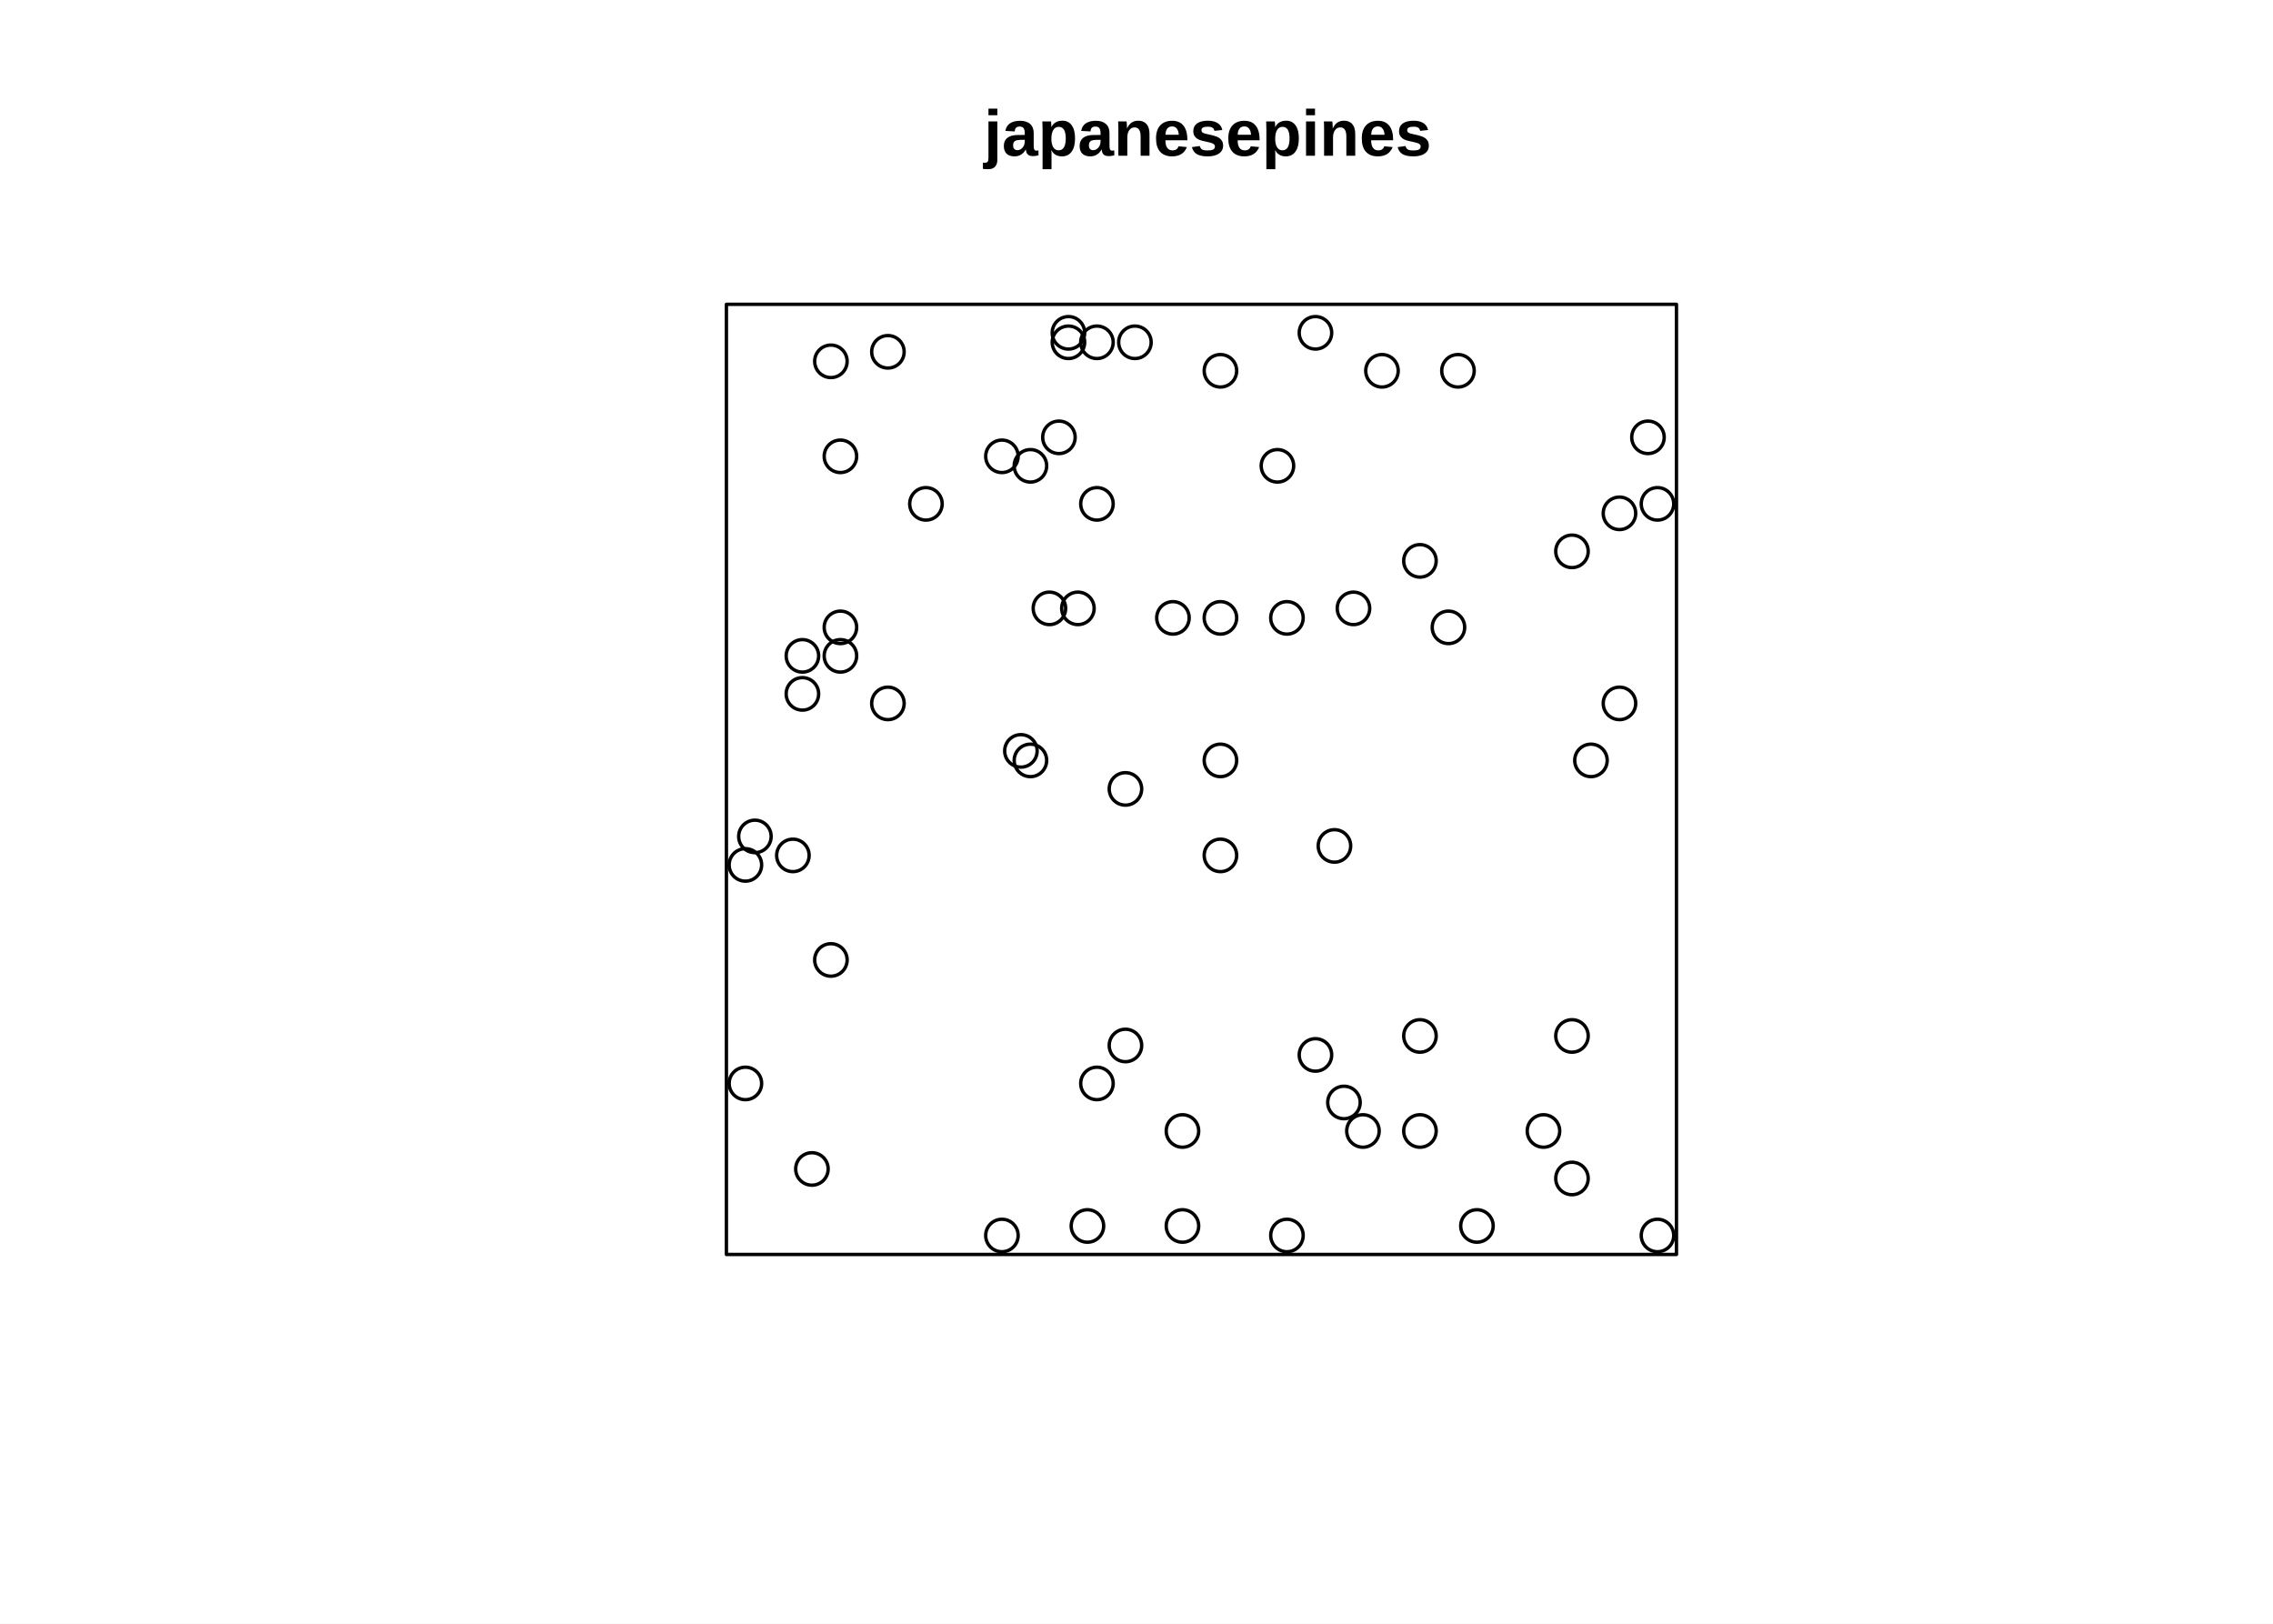
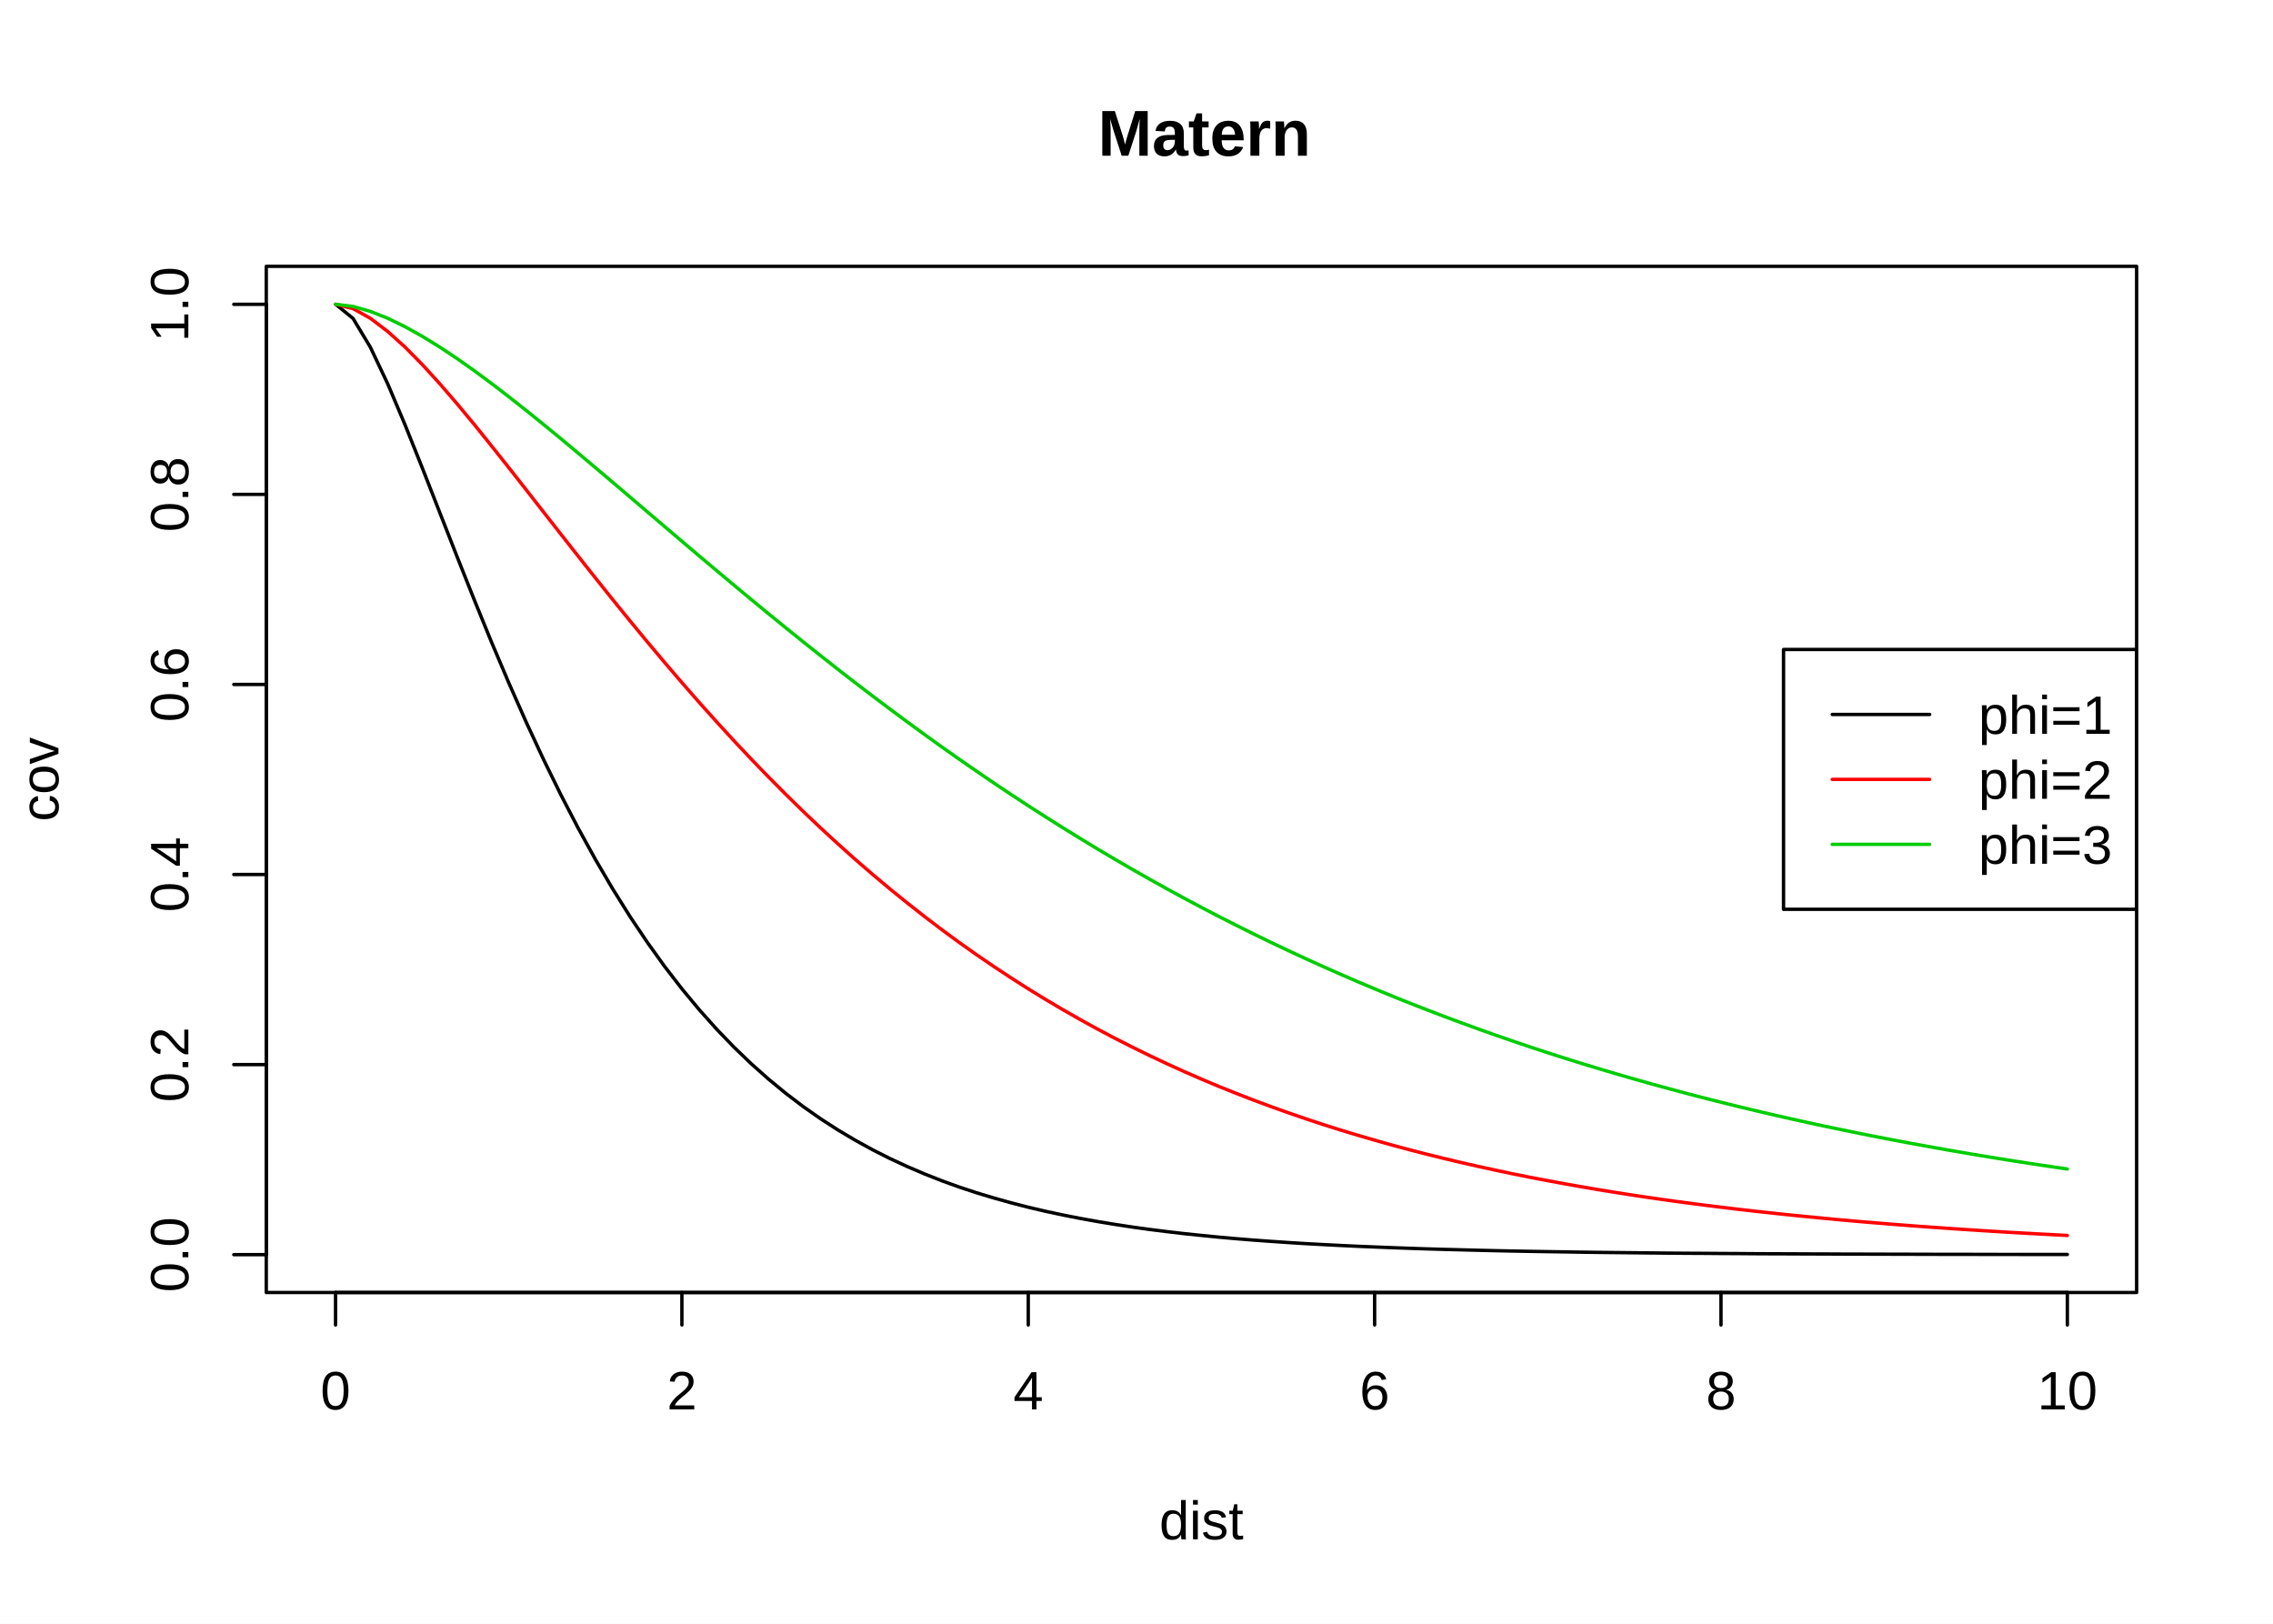
<svg xmlns="http://www.w3.org/2000/svg" viewBox="0 0 504.00 360.00">
  <defs>
    <style type="text/css">
    line, polyline, path, rect, circle {
      fill: none;
      stroke: #000000;
      stroke-linecap: round;
      stroke-linejoin: round;
      stroke-miterlimit: 10.00;
    }
  </style>
  </defs>
  <rect width="100%" height="100%" style="stroke: none; fill: #FFFFFF;" />
-   <text x="262.51" y="34.53" style="font-size: 14.40px; font-weight: bold; font-family: Arial;" textLength="7.78px" lengthAdjust="spacingAndGlyphs">  </text>
-   <text x="218.16" y="34.53" style="font-size: 14.40px; font-weight: bold; font-family: Arial;" textLength="96.49px" lengthAdjust="spacingAndGlyphs">japanesepines</text>
  <defs>
    <clipPath id="cpNTkuMDR8NDczLjc2fDI4Ni41Nnw1OS4wNA==">
      <rect x="59.04" y="59.04" width="414.72" height="227.52" />
    </clipPath>
  </defs>
-   <polyline points="161.07,278.13 371.73,278.13 371.73,67.47 161.07,67.47 161.07,278.13 " style="stroke-width: 0.75;" clip-path="url(#cpNTkuMDR8NDczLjc2fDI4Ni41Nnw1OS4wNA==)" />
-   <circle cx="180.03" cy="259.17" r="2.70pt" style="stroke-width: 0.75;" clip-path="url(#cpNTkuMDR8NDczLjc2fDI4Ni41Nnw1OS4wNA==)" />
-   <circle cx="222.16" cy="273.92" r="2.70pt" style="stroke-width: 0.75;" clip-path="url(#cpNTkuMDR8NDczLjc2fDI4Ni41Nnw1OS4wNA==)" />
-   <circle cx="241.12" cy="271.81" r="2.70pt" style="stroke-width: 0.75;" clip-path="url(#cpNTkuMDR8NDczLjc2fDI4Ni41Nnw1OS4wNA==)" />
-   <circle cx="243.23" cy="240.21" r="2.70pt" style="stroke-width: 0.75;" clip-path="url(#cpNTkuMDR8NDczLjc2fDI4Ni41Nnw1OS4wNA==)" />
-   <circle cx="262.19" cy="271.81" r="2.70pt" style="stroke-width: 0.75;" clip-path="url(#cpNTkuMDR8NDczLjc2fDI4Ni41Nnw1OS4wNA==)" />
-   <circle cx="285.36" cy="273.92" r="2.70pt" style="stroke-width: 0.75;" clip-path="url(#cpNTkuMDR8NDczLjc2fDI4Ni41Nnw1OS4wNA==)" />
-   <circle cx="298.00" cy="244.43" r="2.70pt" style="stroke-width: 0.75;" clip-path="url(#cpNTkuMDR8NDczLjc2fDI4Ni41Nnw1OS4wNA==)" />
-   <circle cx="302.21" cy="250.75" r="2.70pt" style="stroke-width: 0.75;" clip-path="url(#cpNTkuMDR8NDczLjc2fDI4Ni41Nnw1OS4wNA==)" />
-   <circle cx="314.85" cy="250.75" r="2.70pt" style="stroke-width: 0.75;" clip-path="url(#cpNTkuMDR8NDczLjc2fDI4Ni41Nnw1OS4wNA==)" />
-   <circle cx="327.49" cy="271.81" r="2.70pt" style="stroke-width: 0.75;" clip-path="url(#cpNTkuMDR8NDczLjc2fDI4Ni41Nnw1OS4wNA==)" />
-   <circle cx="342.24" cy="250.75" r="2.70pt" style="stroke-width: 0.75;" clip-path="url(#cpNTkuMDR8NDczLjc2fDI4Ni41Nnw1OS4wNA==)" />
-   <circle cx="348.56" cy="261.28" r="2.70pt" style="stroke-width: 0.75;" clip-path="url(#cpNTkuMDR8NDczLjc2fDI4Ni41Nnw1OS4wNA==)" />
-   <circle cx="367.52" cy="273.92" r="2.70pt" style="stroke-width: 0.75;" clip-path="url(#cpNTkuMDR8NDczLjc2fDI4Ni41Nnw1OS4wNA==)" />
-   <circle cx="165.28" cy="240.21" r="2.70pt" style="stroke-width: 0.75;" clip-path="url(#cpNTkuMDR8NDczLjc2fDI4Ni41Nnw1OS4wNA==)" />
-   <circle cx="184.24" cy="212.83" r="2.70pt" style="stroke-width: 0.75;" clip-path="url(#cpNTkuMDR8NDczLjc2fDI4Ni41Nnw1OS4wNA==)" />
-   <circle cx="249.55" cy="231.79" r="2.70pt" style="stroke-width: 0.75;" clip-path="url(#cpNTkuMDR8NDczLjc2fDI4Ni41Nnw1OS4wNA==)" />
-   <circle cx="262.19" cy="250.75" r="2.70pt" style="stroke-width: 0.75;" clip-path="url(#cpNTkuMDR8NDczLjc2fDI4Ni41Nnw1OS4wNA==)" />
-   <circle cx="291.68" cy="233.89" r="2.70pt" style="stroke-width: 0.75;" clip-path="url(#cpNTkuMDR8NDczLjc2fDI4Ni41Nnw1OS4wNA==)" />
-   <circle cx="314.85" cy="229.68" r="2.70pt" style="stroke-width: 0.75;" clip-path="url(#cpNTkuMDR8NDczLjc2fDI4Ni41Nnw1OS4wNA==)" />
-   <circle cx="348.56" cy="229.68" r="2.70pt" style="stroke-width: 0.75;" clip-path="url(#cpNTkuMDR8NDczLjc2fDI4Ni41Nnw1OS4wNA==)" />
-   <circle cx="165.28" cy="191.76" r="2.70pt" style="stroke-width: 0.75;" clip-path="url(#cpNTkuMDR8NDczLjc2fDI4Ni41Nnw1OS4wNA==)" />
-   <circle cx="167.39" cy="185.44" r="2.70pt" style="stroke-width: 0.75;" clip-path="url(#cpNTkuMDR8NDczLjc2fDI4Ni41Nnw1OS4wNA==)" />
-   <circle cx="175.81" cy="189.65" r="2.70pt" style="stroke-width: 0.75;" clip-path="url(#cpNTkuMDR8NDczLjc2fDI4Ni41Nnw1OS4wNA==)" />
-   <circle cx="270.61" cy="189.65" r="2.70pt" style="stroke-width: 0.75;" clip-path="url(#cpNTkuMDR8NDczLjc2fDI4Ni41Nnw1OS4wNA==)" />
-   <circle cx="295.89" cy="187.55" r="2.70pt" style="stroke-width: 0.75;" clip-path="url(#cpNTkuMDR8NDczLjc2fDI4Ni41Nnw1OS4wNA==)" />
-   <circle cx="177.92" cy="153.84" r="2.70pt" style="stroke-width: 0.75;" clip-path="url(#cpNTkuMDR8NDczLjc2fDI4Ni41Nnw1OS4wNA==)" />
-   <circle cx="177.92" cy="145.41" r="2.70pt" style="stroke-width: 0.75;" clip-path="url(#cpNTkuMDR8NDczLjc2fDI4Ni41Nnw1OS4wNA==)" />
-   <circle cx="186.35" cy="145.41" r="2.70pt" style="stroke-width: 0.75;" clip-path="url(#cpNTkuMDR8NDczLjc2fDI4Ni41Nnw1OS4wNA==)" />
-   <circle cx="186.35" cy="139.09" r="2.70pt" style="stroke-width: 0.75;" clip-path="url(#cpNTkuMDR8NDczLjc2fDI4Ni41Nnw1OS4wNA==)" />
-   <circle cx="196.88" cy="155.95" r="2.70pt" style="stroke-width: 0.75;" clip-path="url(#cpNTkuMDR8NDczLjc2fDI4Ni41Nnw1OS4wNA==)" />
-   <circle cx="226.37" cy="166.48" r="2.70pt" style="stroke-width: 0.75;" clip-path="url(#cpNTkuMDR8NDczLjc2fDI4Ni41Nnw1OS4wNA==)" />
-   <circle cx="228.48" cy="168.59" r="2.70pt" style="stroke-width: 0.75;" clip-path="url(#cpNTkuMDR8NDczLjc2fDI4Ni41Nnw1OS4wNA==)" />
-   <circle cx="249.55" cy="174.91" r="2.70pt" style="stroke-width: 0.75;" clip-path="url(#cpNTkuMDR8NDczLjc2fDI4Ni41Nnw1OS4wNA==)" />
-   <circle cx="270.61" cy="168.59" r="2.70pt" style="stroke-width: 0.75;" clip-path="url(#cpNTkuMDR8NDczLjc2fDI4Ni41Nnw1OS4wNA==)" />
-   <circle cx="352.77" cy="168.59" r="2.70pt" style="stroke-width: 0.75;" clip-path="url(#cpNTkuMDR8NDczLjc2fDI4Ni41Nnw1OS4wNA==)" />
-   <circle cx="359.09" cy="155.95" r="2.70pt" style="stroke-width: 0.75;" clip-path="url(#cpNTkuMDR8NDczLjc2fDI4Ni41Nnw1OS4wNA==)" />
-   <circle cx="232.69" cy="134.88" r="2.70pt" style="stroke-width: 0.75;" clip-path="url(#cpNTkuMDR8NDczLjc2fDI4Ni41Nnw1OS4wNA==)" />
-   <circle cx="239.01" cy="134.88" r="2.70pt" style="stroke-width: 0.75;" clip-path="url(#cpNTkuMDR8NDczLjc2fDI4Ni41Nnw1OS4wNA==)" />
-   <circle cx="260.08" cy="136.99" r="2.70pt" style="stroke-width: 0.75;" clip-path="url(#cpNTkuMDR8NDczLjc2fDI4Ni41Nnw1OS4wNA==)" />
-   <circle cx="270.61" cy="136.99" r="2.70pt" style="stroke-width: 0.75;" clip-path="url(#cpNTkuMDR8NDczLjc2fDI4Ni41Nnw1OS4wNA==)" />
-   <circle cx="285.36" cy="136.99" r="2.70pt" style="stroke-width: 0.75;" clip-path="url(#cpNTkuMDR8NDczLjc2fDI4Ni41Nnw1OS4wNA==)" />
-   <circle cx="300.11" cy="134.88" r="2.70pt" style="stroke-width: 0.75;" clip-path="url(#cpNTkuMDR8NDczLjc2fDI4Ni41Nnw1OS4wNA==)" />
-   <circle cx="321.17" cy="139.09" r="2.70pt" style="stroke-width: 0.75;" clip-path="url(#cpNTkuMDR8NDczLjc2fDI4Ni41Nnw1OS4wNA==)" />
-   <circle cx="314.85" cy="124.35" r="2.70pt" style="stroke-width: 0.75;" clip-path="url(#cpNTkuMDR8NDczLjc2fDI4Ni41Nnw1OS4wNA==)" />
-   <circle cx="348.56" cy="122.24" r="2.70pt" style="stroke-width: 0.75;" clip-path="url(#cpNTkuMDR8NDczLjc2fDI4Ni41Nnw1OS4wNA==)" />
-   <circle cx="359.09" cy="113.81" r="2.70pt" style="stroke-width: 0.75;" clip-path="url(#cpNTkuMDR8NDczLjc2fDI4Ni41Nnw1OS4wNA==)" />
-   <circle cx="367.52" cy="111.71" r="2.70pt" style="stroke-width: 0.75;" clip-path="url(#cpNTkuMDR8NDczLjc2fDI4Ni41Nnw1OS4wNA==)" />
-   <circle cx="365.41" cy="96.96" r="2.70pt" style="stroke-width: 0.75;" clip-path="url(#cpNTkuMDR8NDczLjc2fDI4Ni41Nnw1OS4wNA==)" />
-   <circle cx="186.35" cy="101.17" r="2.70pt" style="stroke-width: 0.75;" clip-path="url(#cpNTkuMDR8NDczLjc2fDI4Ni41Nnw1OS4wNA==)" />
-   <circle cx="184.24" cy="80.11" r="2.70pt" style="stroke-width: 0.75;" clip-path="url(#cpNTkuMDR8NDczLjc2fDI4Ni41Nnw1OS4wNA==)" />
-   <circle cx="196.88" cy="78.00" r="2.70pt" style="stroke-width: 0.75;" clip-path="url(#cpNTkuMDR8NDczLjc2fDI4Ni41Nnw1OS4wNA==)" />
-   <circle cx="205.31" cy="111.71" r="2.70pt" style="stroke-width: 0.75;" clip-path="url(#cpNTkuMDR8NDczLjc2fDI4Ni41Nnw1OS4wNA==)" />
-   <circle cx="222.16" cy="101.17" r="2.70pt" style="stroke-width: 0.75;" clip-path="url(#cpNTkuMDR8NDczLjc2fDI4Ni41Nnw1OS4wNA==)" />
-   <circle cx="228.48" cy="103.28" r="2.70pt" style="stroke-width: 0.75;" clip-path="url(#cpNTkuMDR8NDczLjc2fDI4Ni41Nnw1OS4wNA==)" />
-   <circle cx="234.80" cy="96.96" r="2.70pt" style="stroke-width: 0.75;" clip-path="url(#cpNTkuMDR8NDczLjc2fDI4Ni41Nnw1OS4wNA==)" />
-   <circle cx="243.23" cy="111.71" r="2.70pt" style="stroke-width: 0.75;" clip-path="url(#cpNTkuMDR8NDczLjc2fDI4Ni41Nnw1OS4wNA==)" />
-   <circle cx="270.61" cy="82.21" r="2.70pt" style="stroke-width: 0.75;" clip-path="url(#cpNTkuMDR8NDczLjc2fDI4Ni41Nnw1OS4wNA==)" />
-   <circle cx="283.25" cy="103.28" r="2.70pt" style="stroke-width: 0.75;" clip-path="url(#cpNTkuMDR8NDczLjc2fDI4Ni41Nnw1OS4wNA==)" />
-   <circle cx="306.43" cy="82.21" r="2.70pt" style="stroke-width: 0.75;" clip-path="url(#cpNTkuMDR8NDczLjc2fDI4Ni41Nnw1OS4wNA==)" />
-   <circle cx="323.28" cy="82.21" r="2.70pt" style="stroke-width: 0.75;" clip-path="url(#cpNTkuMDR8NDczLjc2fDI4Ni41Nnw1OS4wNA==)" />
-   <circle cx="236.91" cy="73.79" r="2.70pt" style="stroke-width: 0.75;" clip-path="url(#cpNTkuMDR8NDczLjc2fDI4Ni41Nnw1OS4wNA==)" />
-   <circle cx="236.91" cy="75.89" r="2.70pt" style="stroke-width: 0.75;" clip-path="url(#cpNTkuMDR8NDczLjc2fDI4Ni41Nnw1OS4wNA==)" />
-   <circle cx="243.23" cy="75.89" r="2.70pt" style="stroke-width: 0.75;" clip-path="url(#cpNTkuMDR8NDczLjc2fDI4Ni41Nnw1OS4wNA==)" />
-   <circle cx="251.65" cy="75.89" r="2.70pt" style="stroke-width: 0.75;" clip-path="url(#cpNTkuMDR8NDczLjc2fDI4Ni41Nnw1OS4wNA==)" />
-   <circle cx="291.68" cy="73.79" r="2.70pt" style="stroke-width: 0.75;" clip-path="url(#cpNTkuMDR8NDczLjc2fDI4Ni41Nnw1OS4wNA==)" />
+   <polyline points="74.44,67.47 78.28,70.60 82.12,76.98 85.96,85.08 89.80,94.16 93.64,103.75 97.48,113.56 101.32,123.35 105.16,132.99 108.99,142.38 112.83,151.43 116.67,160.10 120.51,168.36 124.35,176.19 128.19,183.59 132.03,190.56 135.87,197.10 139.71,203.23 143.55,208.95 147.39,214.30 151.23,219.27 155.07,223.89 158.91,228.19 162.75,232.17 166.59,235.86 170.43,239.27 174.27,242.43 178.11,245.35 181.95,248.04 185.79,250.52 189.63,252.80 193.47,254.91 197.31,256.85 201.15,258.63 204.99,260.27 208.82,261.78 212.66,263.17 216.50,264.44 220.34,265.60 224.18,266.67 228.02,267.66 231.86,268.56 235.70,269.38 239.54,270.14 243.38,270.83 247.22,271.46 251.06,272.05 254.90,272.58 258.74,273.06 262.58,273.51 266.42,273.91 270.26,274.29 274.10,274.63 277.94,274.94 281.78,275.22 285.62,275.48 289.46,275.72 293.30,275.93 297.14,276.13 300.98,276.31 304.82,276.47 308.65,276.62 312.49,276.76 316.33,276.89 320.17,277.00 324.01,277.10 327.85,277.20 331.69,277.29 335.53,277.37 339.37,277.44 343.21,277.50 347.05,277.56 350.89,277.62 354.73,277.67 358.57,277.71 362.41,277.75 366.25,277.79 370.09,277.83 373.93,277.86 377.77,277.88 381.61,277.91 385.45,277.93 389.29,277.96 393.13,277.98 396.97,277.99 400.81,278.01 404.65,278.02 408.48,278.04 412.32,278.05 416.16,278.06 420.00,278.07 423.84,278.08 427.68,278.09 431.52,278.10 435.36,278.10 439.20,278.11 443.04,278.12 446.88,278.12 450.72,278.13 454.56,278.13 458.40,278.13 " style="stroke-width: 0.75;" clip-path="url(#cpNTkuMDR8NDczLjc2fDI4Ni41Nnw1OS4wNA==)" />
+   <defs>
+     <clipPath id="cpMHw1MDR8MzYwfDA=">
+       <rect x="0.00" y="0.00" width="504.00" height="360.00" />
+     </clipPath>
+   </defs>
+   <line x1="74.40" y1="286.56" x2="458.40" y2="286.56" style="stroke-width: 0.75;" clip-path="url(#cpMHw1MDR8MzYwfDA=)" />
+   <line x1="74.40" y1="286.56" x2="74.40" y2="293.76" style="stroke-width: 0.75;" clip-path="url(#cpMHw1MDR8MzYwfDA=)" />
+   <line x1="151.20" y1="286.56" x2="151.20" y2="293.76" style="stroke-width: 0.75;" clip-path="url(#cpMHw1MDR8MzYwfDA=)" />
+   <line x1="228.00" y1="286.56" x2="228.00" y2="293.76" style="stroke-width: 0.75;" clip-path="url(#cpMHw1MDR8MzYwfDA=)" />
+   <line x1="304.80" y1="286.56" x2="304.80" y2="293.76" style="stroke-width: 0.75;" clip-path="url(#cpMHw1MDR8MzYwfDA=)" />
+   <line x1="381.60" y1="286.56" x2="381.60" y2="293.76" style="stroke-width: 0.75;" clip-path="url(#cpMHw1MDR8MzYwfDA=)" />
+   <line x1="458.40" y1="286.56" x2="458.40" y2="293.76" style="stroke-width: 0.75;" clip-path="url(#cpMHw1MDR8MzYwfDA=)" />
+   <g clip-path="url(#cpMHw1MDR8MzYwfDA=)">
+     <text x="71.06" y="312.48" style="font-size: 12.00px; font-family: Arial;" textLength="6.67px" lengthAdjust="spacingAndGlyphs">0</text>
+   </g>
+   <g clip-path="url(#cpMHw1MDR8MzYwfDA=)">
+     <text x="147.86" y="312.48" style="font-size: 12.00px; font-family: Arial;" textLength="6.67px" lengthAdjust="spacingAndGlyphs">2</text>
+   </g>
+   <g clip-path="url(#cpMHw1MDR8MzYwfDA=)">
+     <text x="224.66" y="312.48" style="font-size: 12.00px; font-family: Arial;" textLength="6.67px" lengthAdjust="spacingAndGlyphs">4</text>
+   </g>
+   <g clip-path="url(#cpMHw1MDR8MzYwfDA=)">
+     <text x="301.46" y="312.48" style="font-size: 12.00px; font-family: Arial;" textLength="6.67px" lengthAdjust="spacingAndGlyphs">6</text>
+   </g>
+   <g clip-path="url(#cpMHw1MDR8MzYwfDA=)">
+     <text x="378.26" y="312.48" style="font-size: 12.00px; font-family: Arial;" textLength="6.67px" lengthAdjust="spacingAndGlyphs">8</text>
+   </g>
+   <g clip-path="url(#cpMHw1MDR8MzYwfDA=)">
+     <text x="451.73" y="312.48" style="font-size: 12.00px; font-family: Arial;" textLength="13.35px" lengthAdjust="spacingAndGlyphs">10</text>
+   </g>
+   <line x1="59.04" y1="278.17" x2="59.04" y2="67.47" style="stroke-width: 0.75;" clip-path="url(#cpMHw1MDR8MzYwfDA=)" />
+   <line x1="59.04" y1="278.17" x2="51.84" y2="278.17" style="stroke-width: 0.75;" clip-path="url(#cpMHw1MDR8MzYwfDA=)" />
+   <line x1="59.04" y1="236.03" x2="51.84" y2="236.03" style="stroke-width: 0.75;" clip-path="url(#cpMHw1MDR8MzYwfDA=)" />
+   <line x1="59.04" y1="193.89" x2="51.84" y2="193.89" style="stroke-width: 0.75;" clip-path="url(#cpMHw1MDR8MzYwfDA=)" />
+   <line x1="59.04" y1="151.75" x2="51.84" y2="151.75" style="stroke-width: 0.75;" clip-path="url(#cpMHw1MDR8MzYwfDA=)" />
+   <line x1="59.04" y1="109.61" x2="51.84" y2="109.61" style="stroke-width: 0.75;" clip-path="url(#cpMHw1MDR8MzYwfDA=)" />
+   <line x1="59.04" y1="67.47" x2="51.84" y2="67.47" style="stroke-width: 0.75;" clip-path="url(#cpMHw1MDR8MzYwfDA=)" />
+   <g clip-path="url(#cpMHw1MDR8MzYwfDA=)">
+     <text transform="translate(41.76,286.51) rotate(-90)" style="font-size: 12.00px; font-family: Arial;" textLength="16.68px" lengthAdjust="spacingAndGlyphs">0.0</text>
+   </g>
+   <g clip-path="url(#cpMHw1MDR8MzYwfDA=)">
+     <text transform="translate(41.76,244.37) rotate(-90)" style="font-size: 12.00px; font-family: Arial;" textLength="16.68px" lengthAdjust="spacingAndGlyphs">0.2</text>
+   </g>
+   <g clip-path="url(#cpMHw1MDR8MzYwfDA=)">
+     <text transform="translate(41.76,202.23) rotate(-90)" style="font-size: 12.00px; font-family: Arial;" textLength="16.68px" lengthAdjust="spacingAndGlyphs">0.4</text>
+   </g>
+   <g clip-path="url(#cpMHw1MDR8MzYwfDA=)">
+     <text transform="translate(41.76,160.09) rotate(-90)" style="font-size: 12.00px; font-family: Arial;" textLength="16.68px" lengthAdjust="spacingAndGlyphs">0.6</text>
+   </g>
+   <g clip-path="url(#cpMHw1MDR8MzYwfDA=)">
+     <text transform="translate(41.76,117.95) rotate(-90)" style="font-size: 12.00px; font-family: Arial;" textLength="16.68px" lengthAdjust="spacingAndGlyphs">0.8</text>
+   </g>
+   <g clip-path="url(#cpMHw1MDR8MzYwfDA=)">
+     <text transform="translate(41.76,75.81) rotate(-90)" style="font-size: 12.00px; font-family: Arial;" textLength="16.68px" lengthAdjust="spacingAndGlyphs">1.0</text>
+   </g>
+   <polyline points="59.04,286.56 473.76,286.56 473.76,59.04 59.04,59.04 59.04,286.56 " style="stroke-width: 0.75;" clip-path="url(#cpMHw1MDR8MzYwfDA=)" />
+   <g clip-path="url(#cpMHw1MDR8MzYwfDA=)">
+     <text x="243.45" y="34.53" style="font-size: 14.40px; font-weight: bold; font-family: Arial;" textLength="45.90px" lengthAdjust="spacingAndGlyphs">Matern</text>
+   </g>
+   <g clip-path="url(#cpMHw1MDR8MzYwfDA=)">
+     <text x="257.06" y="341.28" style="font-size: 12.00px; font-family: Arial;" textLength="18.67px" lengthAdjust="spacingAndGlyphs">dist</text>
+   </g>
+   <g clip-path="url(#cpMHw1MDR8MzYwfDA=)">
+     <text transform="translate(12.96,182.14) rotate(-90)" style="font-size: 12.00px; font-family: Arial;" textLength="18.67px" lengthAdjust="spacingAndGlyphs">cov</text>
+   </g>
+   <defs>
+     <clipPath id="cpNTkuMDR8NDczLjc2fDI4Ni41Nnw1OS4wNA==">
+       <rect x="59.04" y="59.04" width="414.72" height="227.52" />
+     </clipPath>
+   </defs>
+   <polyline points="74.44,67.47 78.28,68.43 82.12,70.57 85.96,73.48 89.80,76.94 93.64,80.83 97.48,85.04 101.32,89.49 105.16,94.11 108.99,98.87 112.83,103.70 116.67,108.59 120.51,113.51 124.35,118.42 128.19,123.30 132.03,128.15 135.87,132.95 139.71,137.68 143.55,142.33 147.39,146.90 151.23,151.38 155.07,155.77 158.91,160.05 162.75,164.24 166.59,168.32 170.43,172.29 174.27,176.15 178.11,179.91 181.95,183.56 185.79,187.09 189.63,190.53 193.47,193.85 197.31,197.07 201.15,200.18 204.99,203.20 208.82,206.11 212.66,208.93 216.50,211.65 220.34,214.27 224.18,216.80 228.02,219.25 231.86,221.60 235.70,223.87 239.54,226.06 243.38,228.17 247.22,230.20 251.06,232.15 254.90,234.03 258.74,235.84 262.58,237.58 266.42,239.26 270.26,240.87 274.10,242.41 277.94,243.90 281.78,245.33 285.62,246.70 289.46,248.02 293.30,249.29 297.14,250.51 300.98,251.67 304.82,252.79 308.65,253.87 312.49,254.90 316.33,255.89 320.17,256.84 324.01,257.75 327.85,258.62 331.69,259.46 335.53,260.27 339.37,261.04 343.21,261.77 347.05,262.48 350.89,263.16 354.73,263.81 358.57,264.43 362.41,265.03 366.25,265.60 370.09,266.15 373.93,266.67 377.77,267.17 381.61,267.65 385.45,268.11 389.29,268.55 393.13,268.97 396.97,269.38 400.81,269.76 404.65,270.13 408.48,270.49 412.32,270.83 416.16,271.15 420.00,271.46 423.84,271.76 427.68,272.04 431.52,272.31 435.36,272.57 439.20,272.82 443.04,273.06 446.88,273.29 450.72,273.50 454.56,273.71 458.40,273.91 " style="stroke-width: 0.75; stroke: #FF0000;" clip-path="url(#cpNTkuMDR8NDczLjc2fDI4Ni41Nnw1OS4wNA==)" />
+   <polyline points="74.44,67.47 78.28,67.94 82.12,69.04 85.96,70.56 89.80,72.43 93.64,74.57 97.48,76.93 101.32,79.48 105.16,82.19 108.99,85.02 112.83,87.97 116.67,91.00 120.51,94.10 124.35,97.25 128.19,100.46 132.03,103.69 135.87,106.94 139.71,110.21 143.55,113.49 147.39,116.76 151.23,120.03 155.07,123.29 158.91,126.52 162.75,129.74 166.59,132.93 170.43,136.09 174.27,139.22 178.11,142.31 181.95,145.37 185.79,148.39 189.63,151.37 193.47,154.30 197.31,157.19 201.15,160.04 204.99,162.84 208.82,165.60 212.66,168.30 216.50,170.96 220.34,173.58 224.18,176.14 228.02,178.66 231.86,181.12 235.70,183.54 239.54,185.91 243.38,188.24 247.22,190.51 251.06,192.74 254.90,194.92 258.74,197.06 262.58,199.15 266.42,201.19 270.26,203.19 274.10,205.14 277.94,207.05 281.78,208.92 285.62,210.74 289.46,212.52 293.30,214.26 297.14,215.96 300.98,217.62 304.82,219.24 308.65,220.82 312.49,222.36 316.33,223.86 320.17,225.33 324.01,226.76 327.85,228.16 331.69,229.52 335.53,230.85 339.37,232.15 343.21,233.41 347.05,234.64 350.89,235.84 354.73,237.00 358.57,238.14 362.41,239.25 366.25,240.33 370.09,241.38 373.93,242.41 377.77,243.41 381.61,244.38 385.45,245.33 389.29,246.25 393.13,247.15 396.97,248.02 400.81,248.87 404.65,249.70 408.48,250.50 412.32,251.29 416.16,252.05 420.00,252.79 423.84,253.51 427.68,254.21 431.52,254.90 435.36,255.56 439.20,256.21 443.04,256.84 446.88,257.45 450.72,258.04 454.56,258.62 458.40,259.18 " style="stroke-width: 0.75; stroke: #00CD00;" clip-path="url(#cpNTkuMDR8NDczLjc2fDI4Ni41Nnw1OS4wNA==)" />
+   <rect x="395.47" y="144.00" width="78.29" height="57.60" style="stroke-width: 0.75;" clip-path="url(#cpNTkuMDR8NDczLjc2fDI4Ni41Nnw1OS4wNA==)" />
+   <line x1="406.27" y1="158.40" x2="427.87" y2="158.40" style="stroke-width: 0.75;" clip-path="url(#cpNTkuMDR8NDczLjc2fDI4Ni41Nnw1OS4wNA==)" />
+   <line x1="406.27" y1="172.80" x2="427.87" y2="172.80" style="stroke-width: 0.75; stroke: #FF0000;" clip-path="url(#cpNTkuMDR8NDczLjc2fDI4Ni41Nnw1OS4wNA==)" />
+   <line x1="406.27" y1="187.20" x2="427.87" y2="187.20" style="stroke-width: 0.75; stroke: #00CD00;" clip-path="url(#cpNTkuMDR8NDczLjc2fDI4Ni41Nnw1OS4wNA==)" />
+   <g clip-path="url(#cpNTkuMDR8NDczLjc2fDI4Ni41Nnw1OS4wNA==)">
+     <text x="438.67" y="162.70" style="font-size: 12.00px; font-family: Arial;" textLength="29.70px" lengthAdjust="spacingAndGlyphs">phi=1</text>
+   </g>
+   <g clip-path="url(#cpNTkuMDR8NDczLjc2fDI4Ni41Nnw1OS4wNA==)">
+     <text x="438.67" y="177.10" style="font-size: 12.00px; font-family: Arial;" textLength="29.70px" lengthAdjust="spacingAndGlyphs">phi=2</text>
+   </g>
+   <g clip-path="url(#cpNTkuMDR8NDczLjc2fDI4Ni41Nnw1OS4wNA==)">
+     <text x="438.67" y="191.50" style="font-size: 12.00px; font-family: Arial;" textLength="29.70px" lengthAdjust="spacingAndGlyphs">phi=3</text>
+   </g>
</svg>
